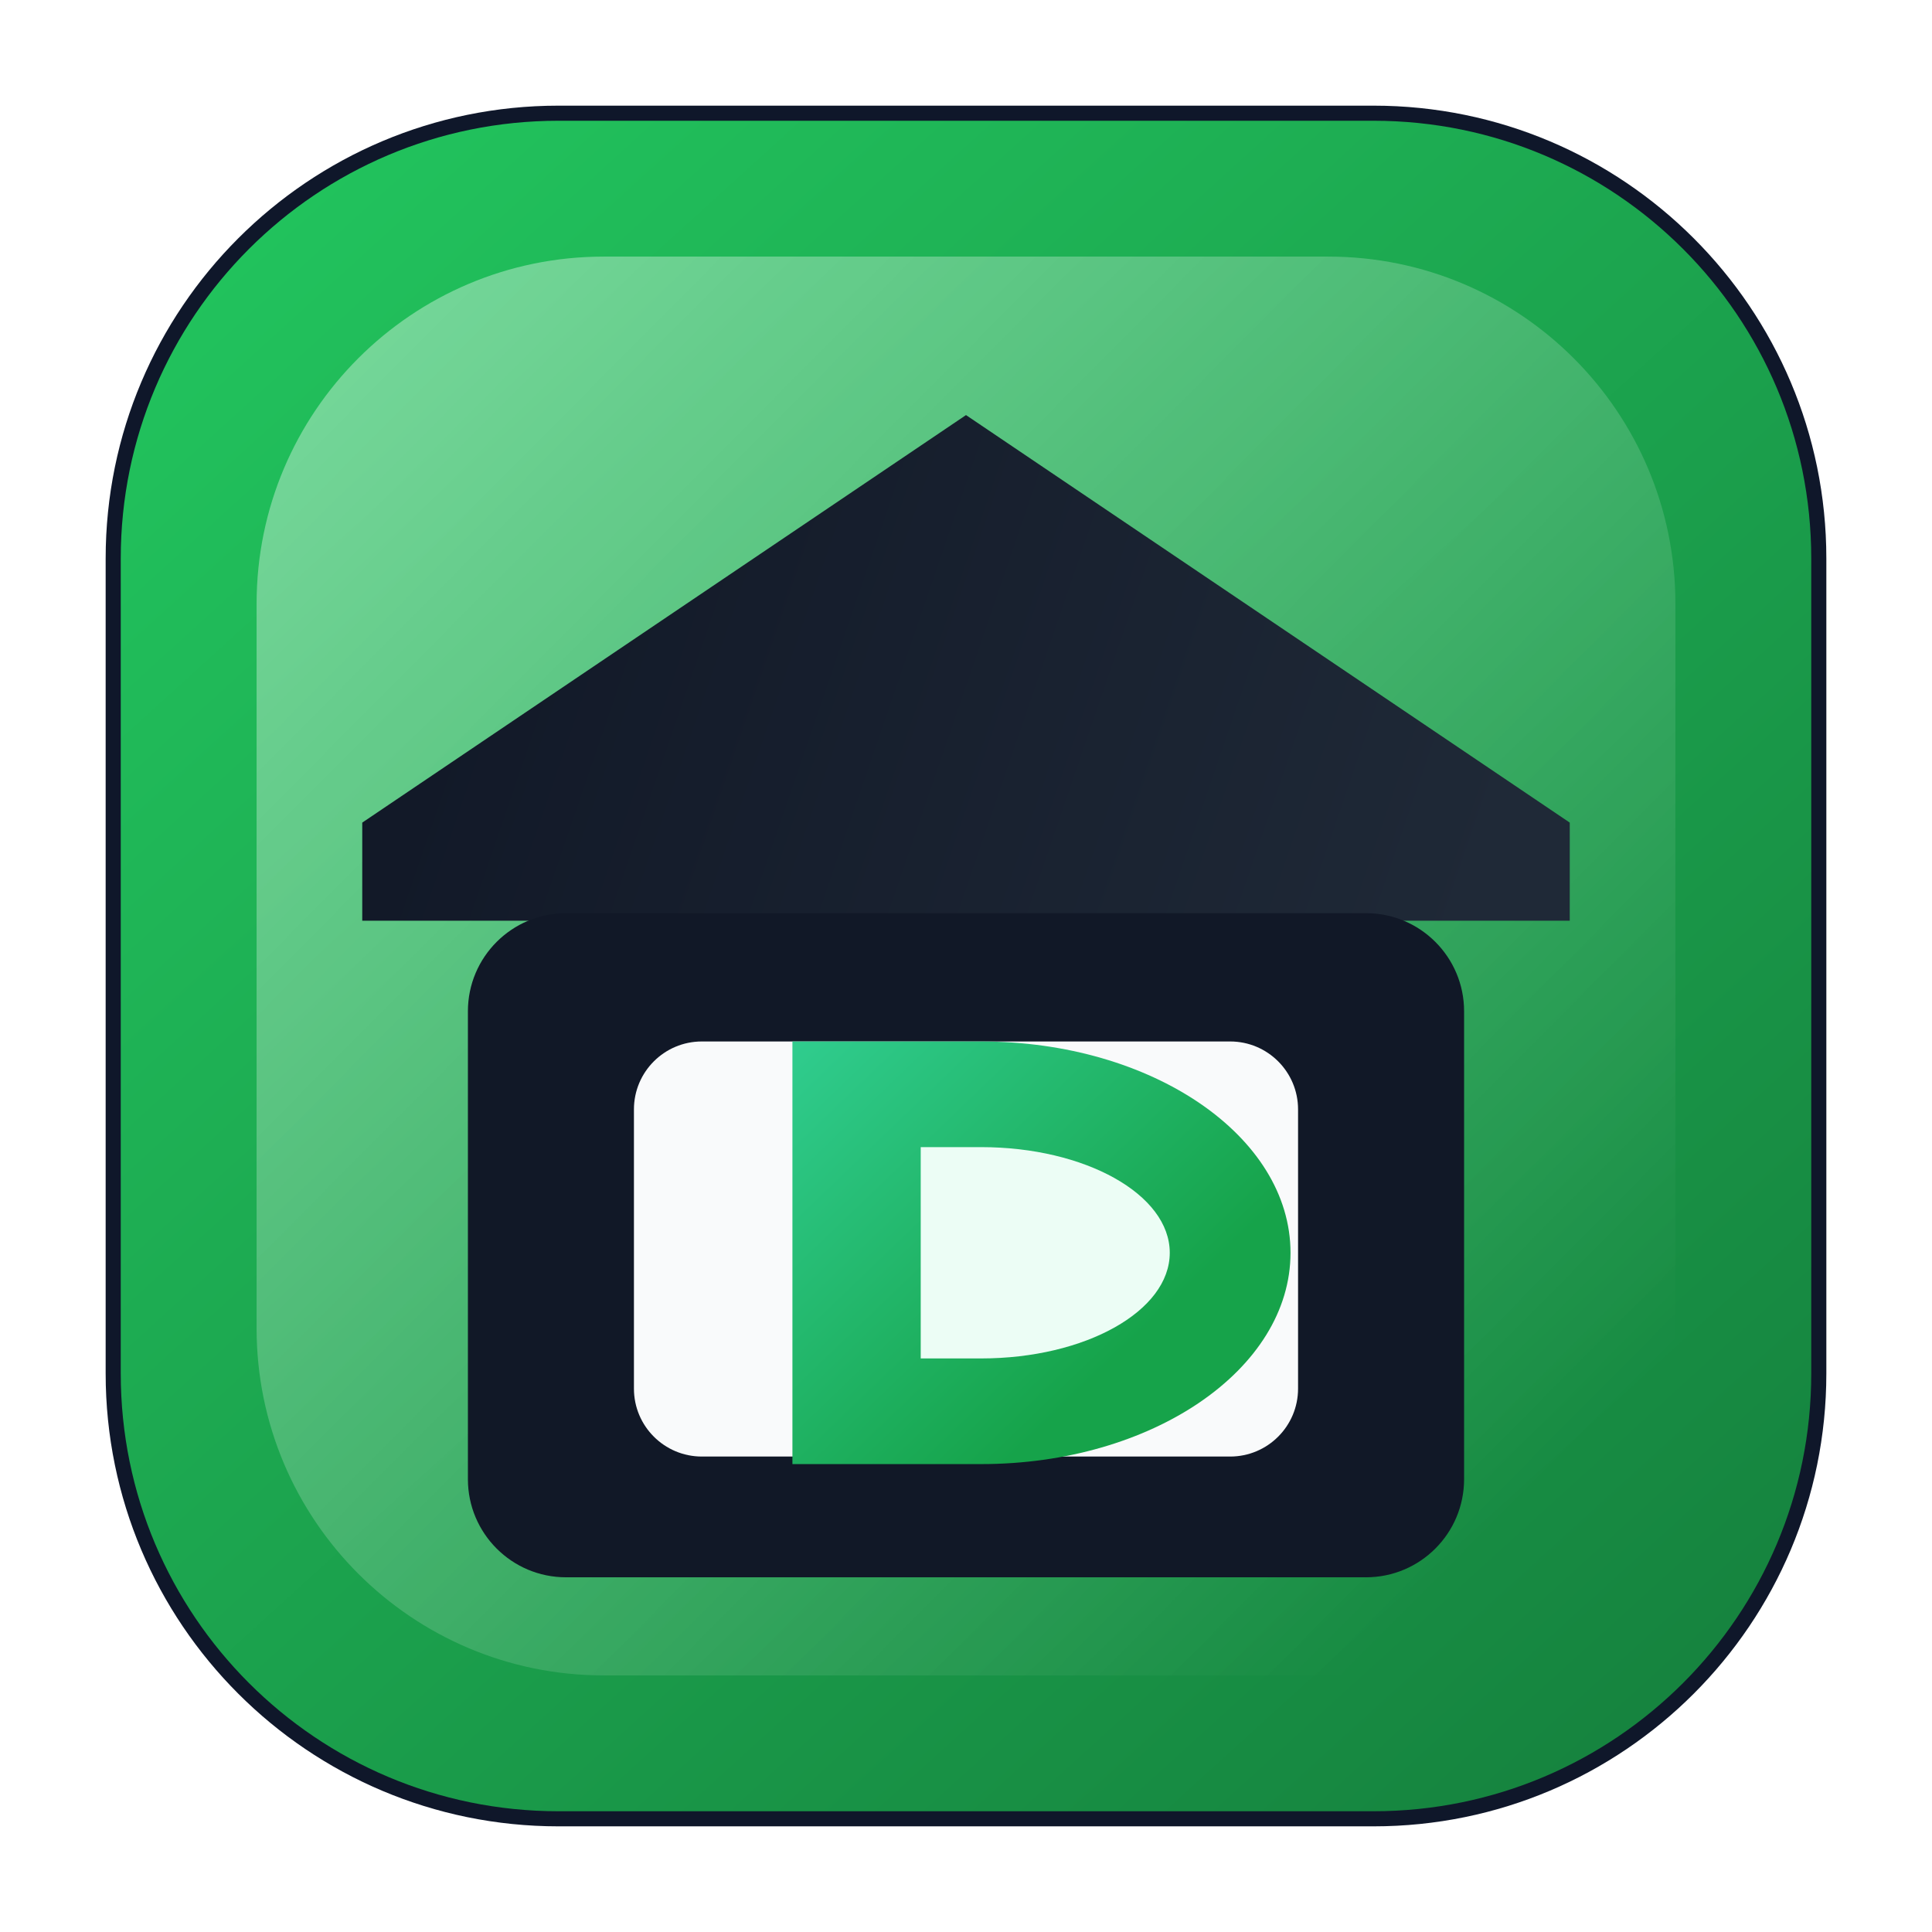
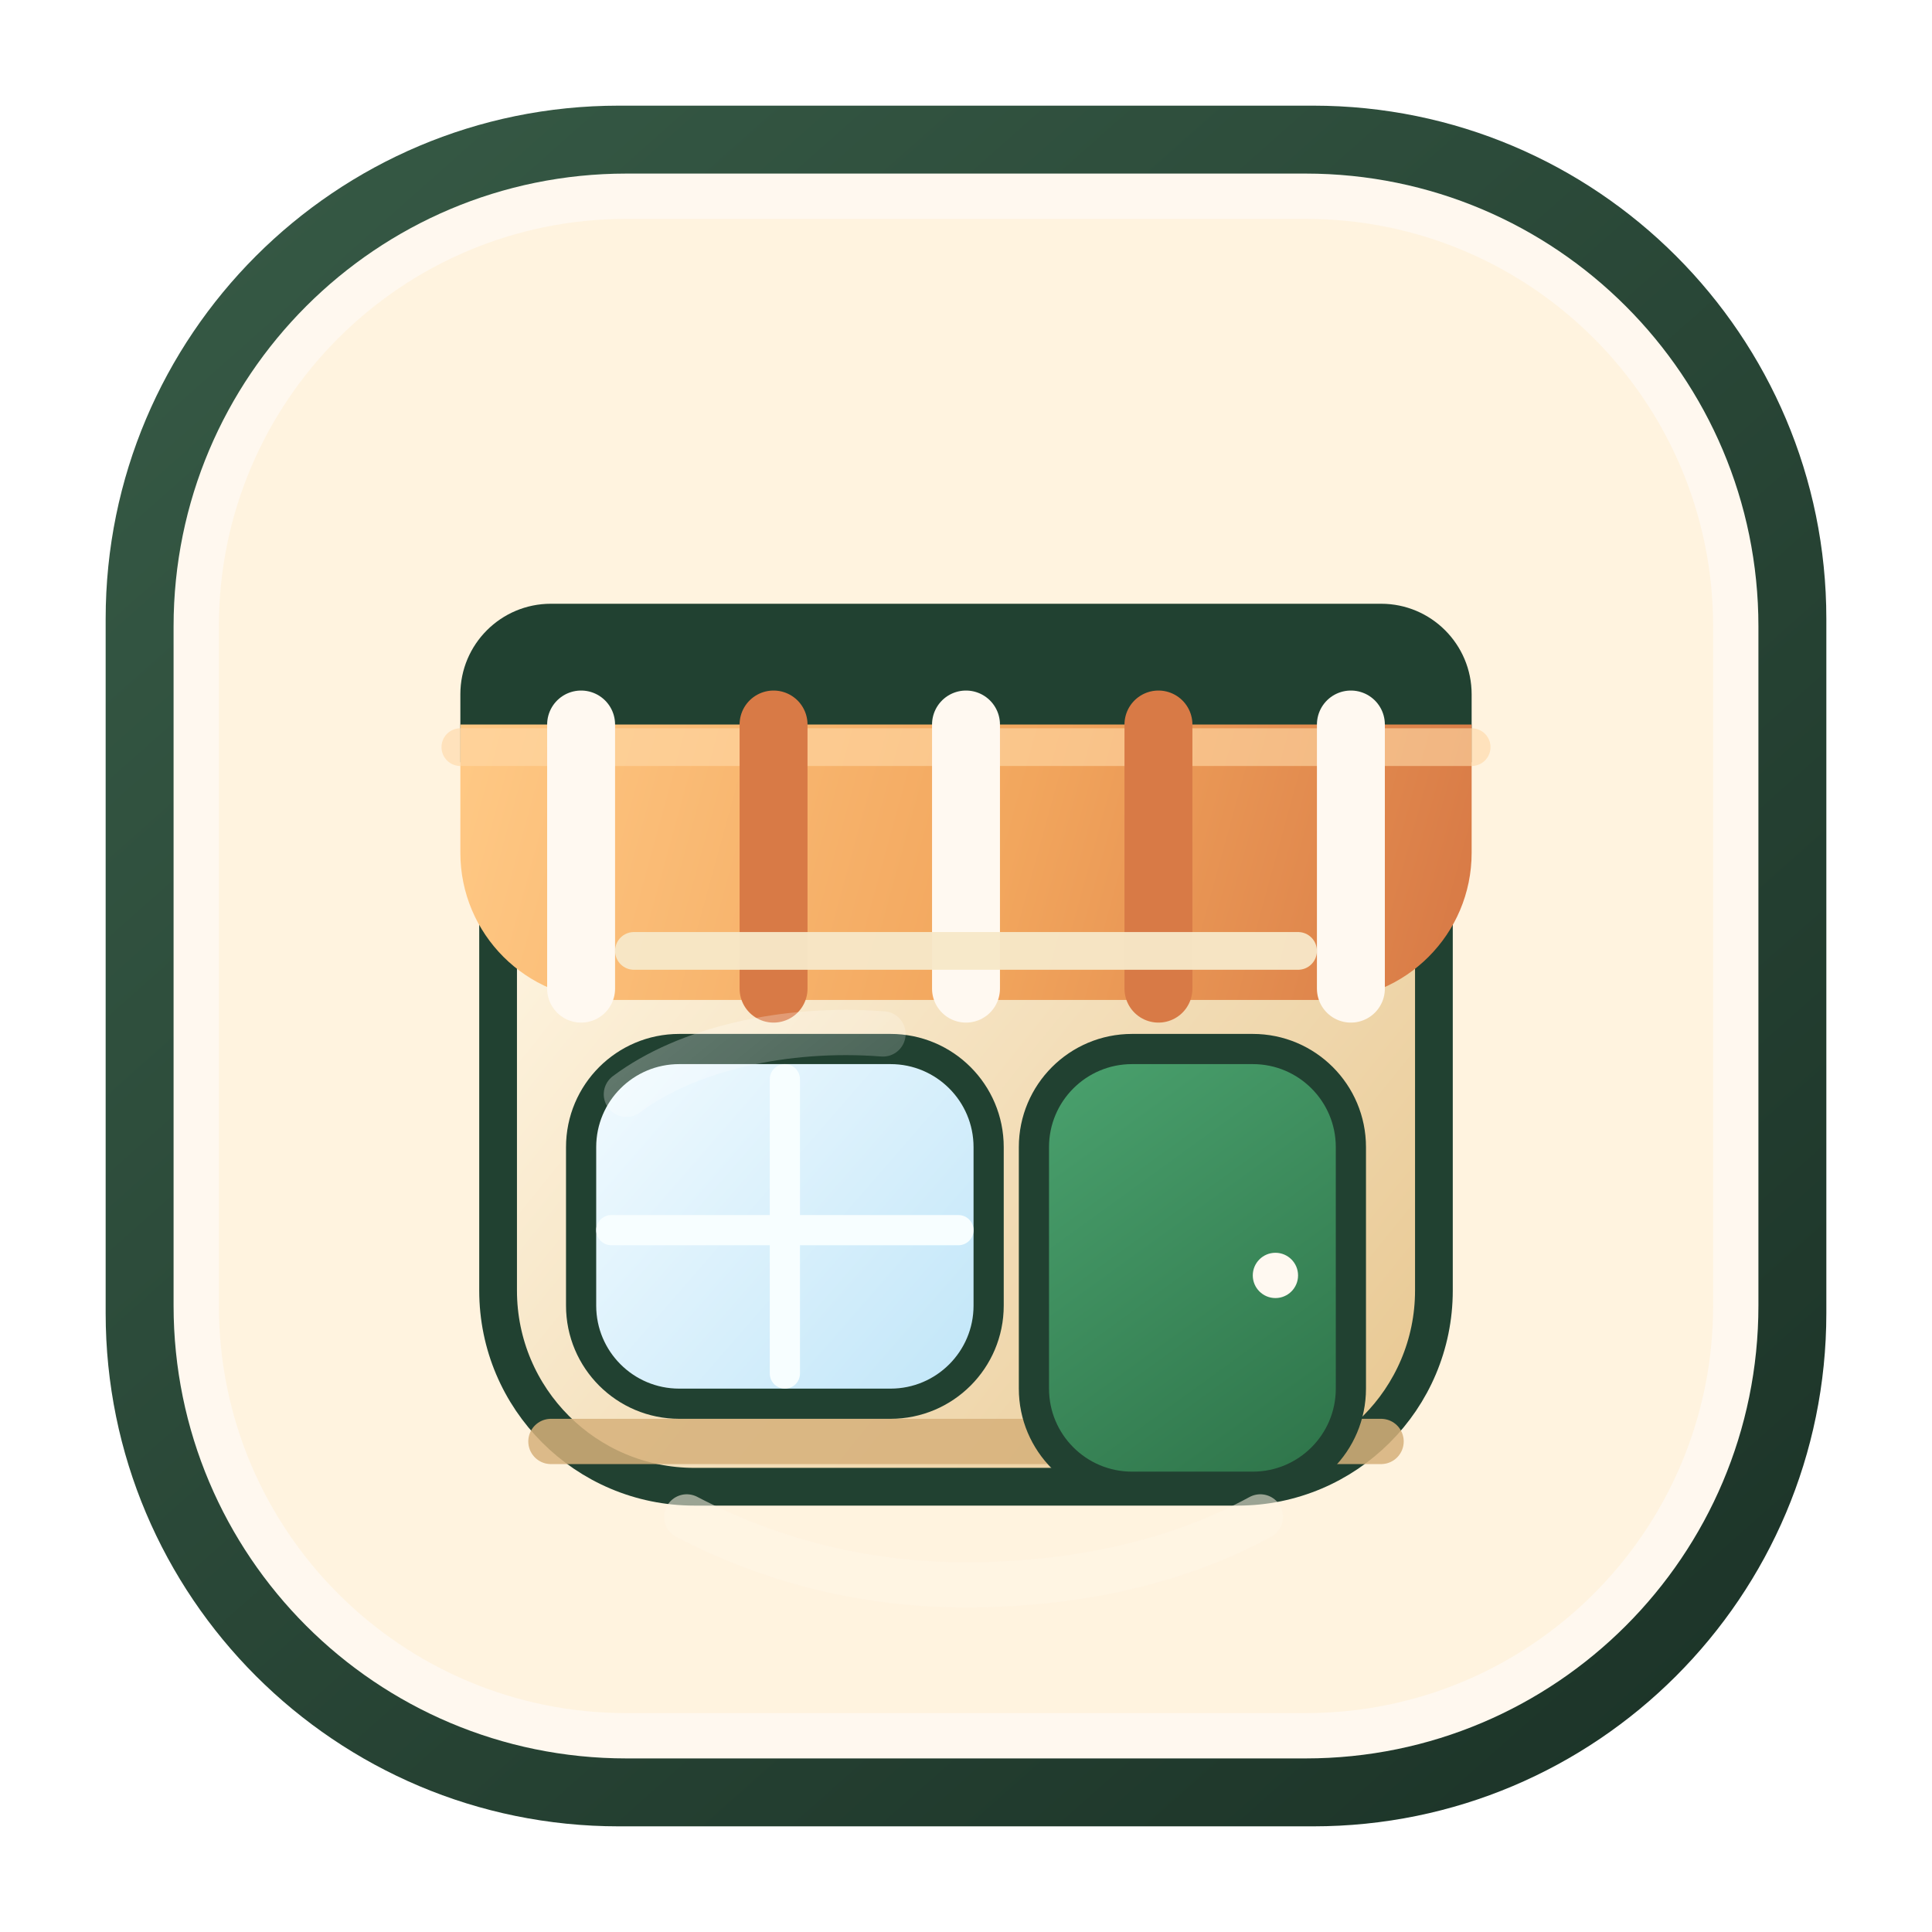
- <svg xmlns="http://www.w3.org/2000/svg" width="512" height="512" viewBox="0 0 512 512" fill="none">
+ <svg xmlns="http://www.w3.org/2000/svg" viewBox="0 0 512 512" role="img" aria-labelledby="logo-title logo-desc">
+   <style>
+     .awning {
+       transform-box: fill-box;
+       transform-origin: center top;
+       animation: awning-bob 5s cubic-bezier(0.22, 1, 0.36, 1) infinite;
+     }
+ 
+     @keyframes awning-bob {
+       0%, 100% {
+         transform: translateY(0);
+       }
+       50% {
+         transform: translateY(1.5px);
+       }
+     }
+ 
+     @media (prefers-reduced-motion: reduce) {
+       .awning {
+         animation: none;
+       }
+     }
+   </style>
  <defs>
-     <linearGradient id="bg" x1="56" y1="40" x2="456" y2="480" gradientUnits="userSpaceOnUse">
-       <stop stop-color="#22C55E" />
-       <stop offset="1" stop-color="#15803D" />
+     <linearGradient id="frame" x1="74" y1="52" x2="436" y2="460" gradientUnits="userSpaceOnUse">
+       <stop offset="0" stop-color="#355844" />
+       <stop offset="1" stop-color="#1D3529" />
    </linearGradient>
-     <linearGradient id="roof" x1="118" y1="128" x2="398" y2="224" gradientUnits="userSpaceOnUse">
-       <stop stop-color="#111827" />
-       <stop offset="1" stop-color="#1F2937" />
+     <linearGradient id="awningColor" x1="126" y1="178" x2="388" y2="250" gradientUnits="userSpaceOnUse">
+       <stop offset="0" stop-color="#FFC985" />
+       <stop offset=".55" stop-color="#F2A65D" />
+       <stop offset="1" stop-color="#D87A46" />
    </linearGradient>
-     <linearGradient id="letter" x1="208" y1="252" x2="304" y2="352" gradientUnits="userSpaceOnUse">
-       <stop stop-color="#34D399" />
-       <stop offset="1" stop-color="#16A34A" />
+     <linearGradient id="storeFront" x1="144" y1="208" x2="370" y2="390" gradientUnits="userSpaceOnUse">
+       <stop offset="0" stop-color="#FFF6E3" />
+       <stop offset="1" stop-color="#E8C892" />
    </linearGradient>
-     <linearGradient id="shine" x1="98" y1="82" x2="410" y2="392" gradientUnits="userSpaceOnUse">
-       <stop stop-color="#FFFFFF" stop-opacity="0.38" />
+     <linearGradient id="windowGlass" x1="154" y1="278" x2="262" y2="372" gradientUnits="userSpaceOnUse">
+       <stop offset="0" stop-color="#F3FBFF" />
+       <stop offset="1" stop-color="#BFE5F8" />
+     </linearGradient>
+     <linearGradient id="doorColor" x1="274" y1="278" x2="358" y2="394" gradientUnits="userSpaceOnUse">
+       <stop offset="0" stop-color="#4BA36F" />
+       <stop offset="1" stop-color="#2D7248" />
+     </linearGradient>
+     <linearGradient id="shine" x1="150" y1="184" x2="292" y2="360" gradientUnits="userSpaceOnUse">
+       <stop offset="0" stop-color="#FFFFFF" stop-opacity=".46" />
      <stop offset="1" stop-color="#FFFFFF" stop-opacity="0" />
    </linearGradient>
  </defs>
-   <rect x="28" y="28" width="456" height="456" rx="120" fill="#0F172A" />
-   <rect x="32" y="32" width="448" height="448" rx="116" fill="url(#bg)" />
-   <rect x="68" y="68" width="376" height="376" rx="92" fill="url(#shine)" />
-   <path d="M96 218L256 110L416 218V244H96V218Z" fill="url(#roof)" />
-   <rect x="124" y="242" width="264" height="176" rx="26" fill="#111827" />
-   <rect x="168" y="276" width="176" height="110" rx="18" fill="#F9FAFB" />
-   <path d="M210 276H260C305.287 276 342 301.072 342 332C342 362.928 305.287 388 260 388H210V276Z" fill="url(#letter)" />
-   <path d="M244 304H260C287.614 304 310 316.536 310 332C310 347.464 287.614 360 260 360H244V304Z" fill="#ECFDF5" />
+   <rect x="28" y="28" width="456" height="456" rx="136" fill="url(#frame)" />
+   <rect x="46" y="46" width="420" height="420" rx="120" fill="#FFF8EF" />
+   <rect x="58" y="58" width="396" height="396" rx="108" fill="#FFF2DB" opacity=".78" />
+   <rect x="132" y="174" width="248" height="220" rx="52" fill="url(#storeFront)" stroke="#214131" stroke-width="10" />
+   <path d="M146 382H366" stroke="#D6B07A" stroke-width="12" stroke-linecap="round" opacity=".85" />
+   <path d="M146 160H366C379.255 160 390 170.745 390 184V202H122V184C122 170.745 132.745 160 146 160Z" fill="#214131" />
+   <g class="awning">
+     <path d="M122 192H390V226C390 247.539 372.539 265 351 265H161C139.461 265 122 247.539 122 226V192Z" fill="url(#awningColor)" />
+     <path d="M122 198H390" stroke="#FFD8A6" stroke-width="10" stroke-linecap="round" opacity=".62" />
+     <path d="M154 192V262" stroke="#FFF9F1" stroke-width="18" stroke-linecap="round" />
+     <path d="M205 192V262" stroke="#D87A46" stroke-width="18" stroke-linecap="round" />
+     <path d="M256 192V262" stroke="#FFF9F1" stroke-width="18" stroke-linecap="round" />
+     <path d="M307 192V262" stroke="#D87A46" stroke-width="18" stroke-linecap="round" />
+     <path d="M358 192V262" stroke="#FFF9F1" stroke-width="18" stroke-linecap="round" />
+   </g>
+   <rect x="154" y="278" width="108" height="94" rx="26" fill="url(#windowGlass)" stroke="#214131" stroke-width="8" />
+   <rect x="274" y="278" width="84" height="116" rx="26" fill="url(#doorColor)" stroke="#214131" stroke-width="8" />
+   <path d="M208 286V364" stroke="#F7FEFF" stroke-width="8" stroke-linecap="round" />
+   <path d="M162 326H254" stroke="#F7FEFF" stroke-width="8" stroke-linecap="round" />
+   <path d="M166 290C182 278 208 272 234 274" fill="none" stroke="url(#shine)" stroke-width="12" stroke-linecap="round" />
+   <circle cx="338" cy="338" r="6" fill="#FFF9F1" />
+   <path d="M168 252H344" stroke="#F7E8C8" stroke-width="10" stroke-linecap="round" opacity=".95" />
+   <path d="M182 402C205 414 230 420 256 420C285 420 312 414 334 402" fill="none" stroke="#FFF5E6" stroke-width="12" stroke-linecap="round" opacity=".55" />
</svg>
